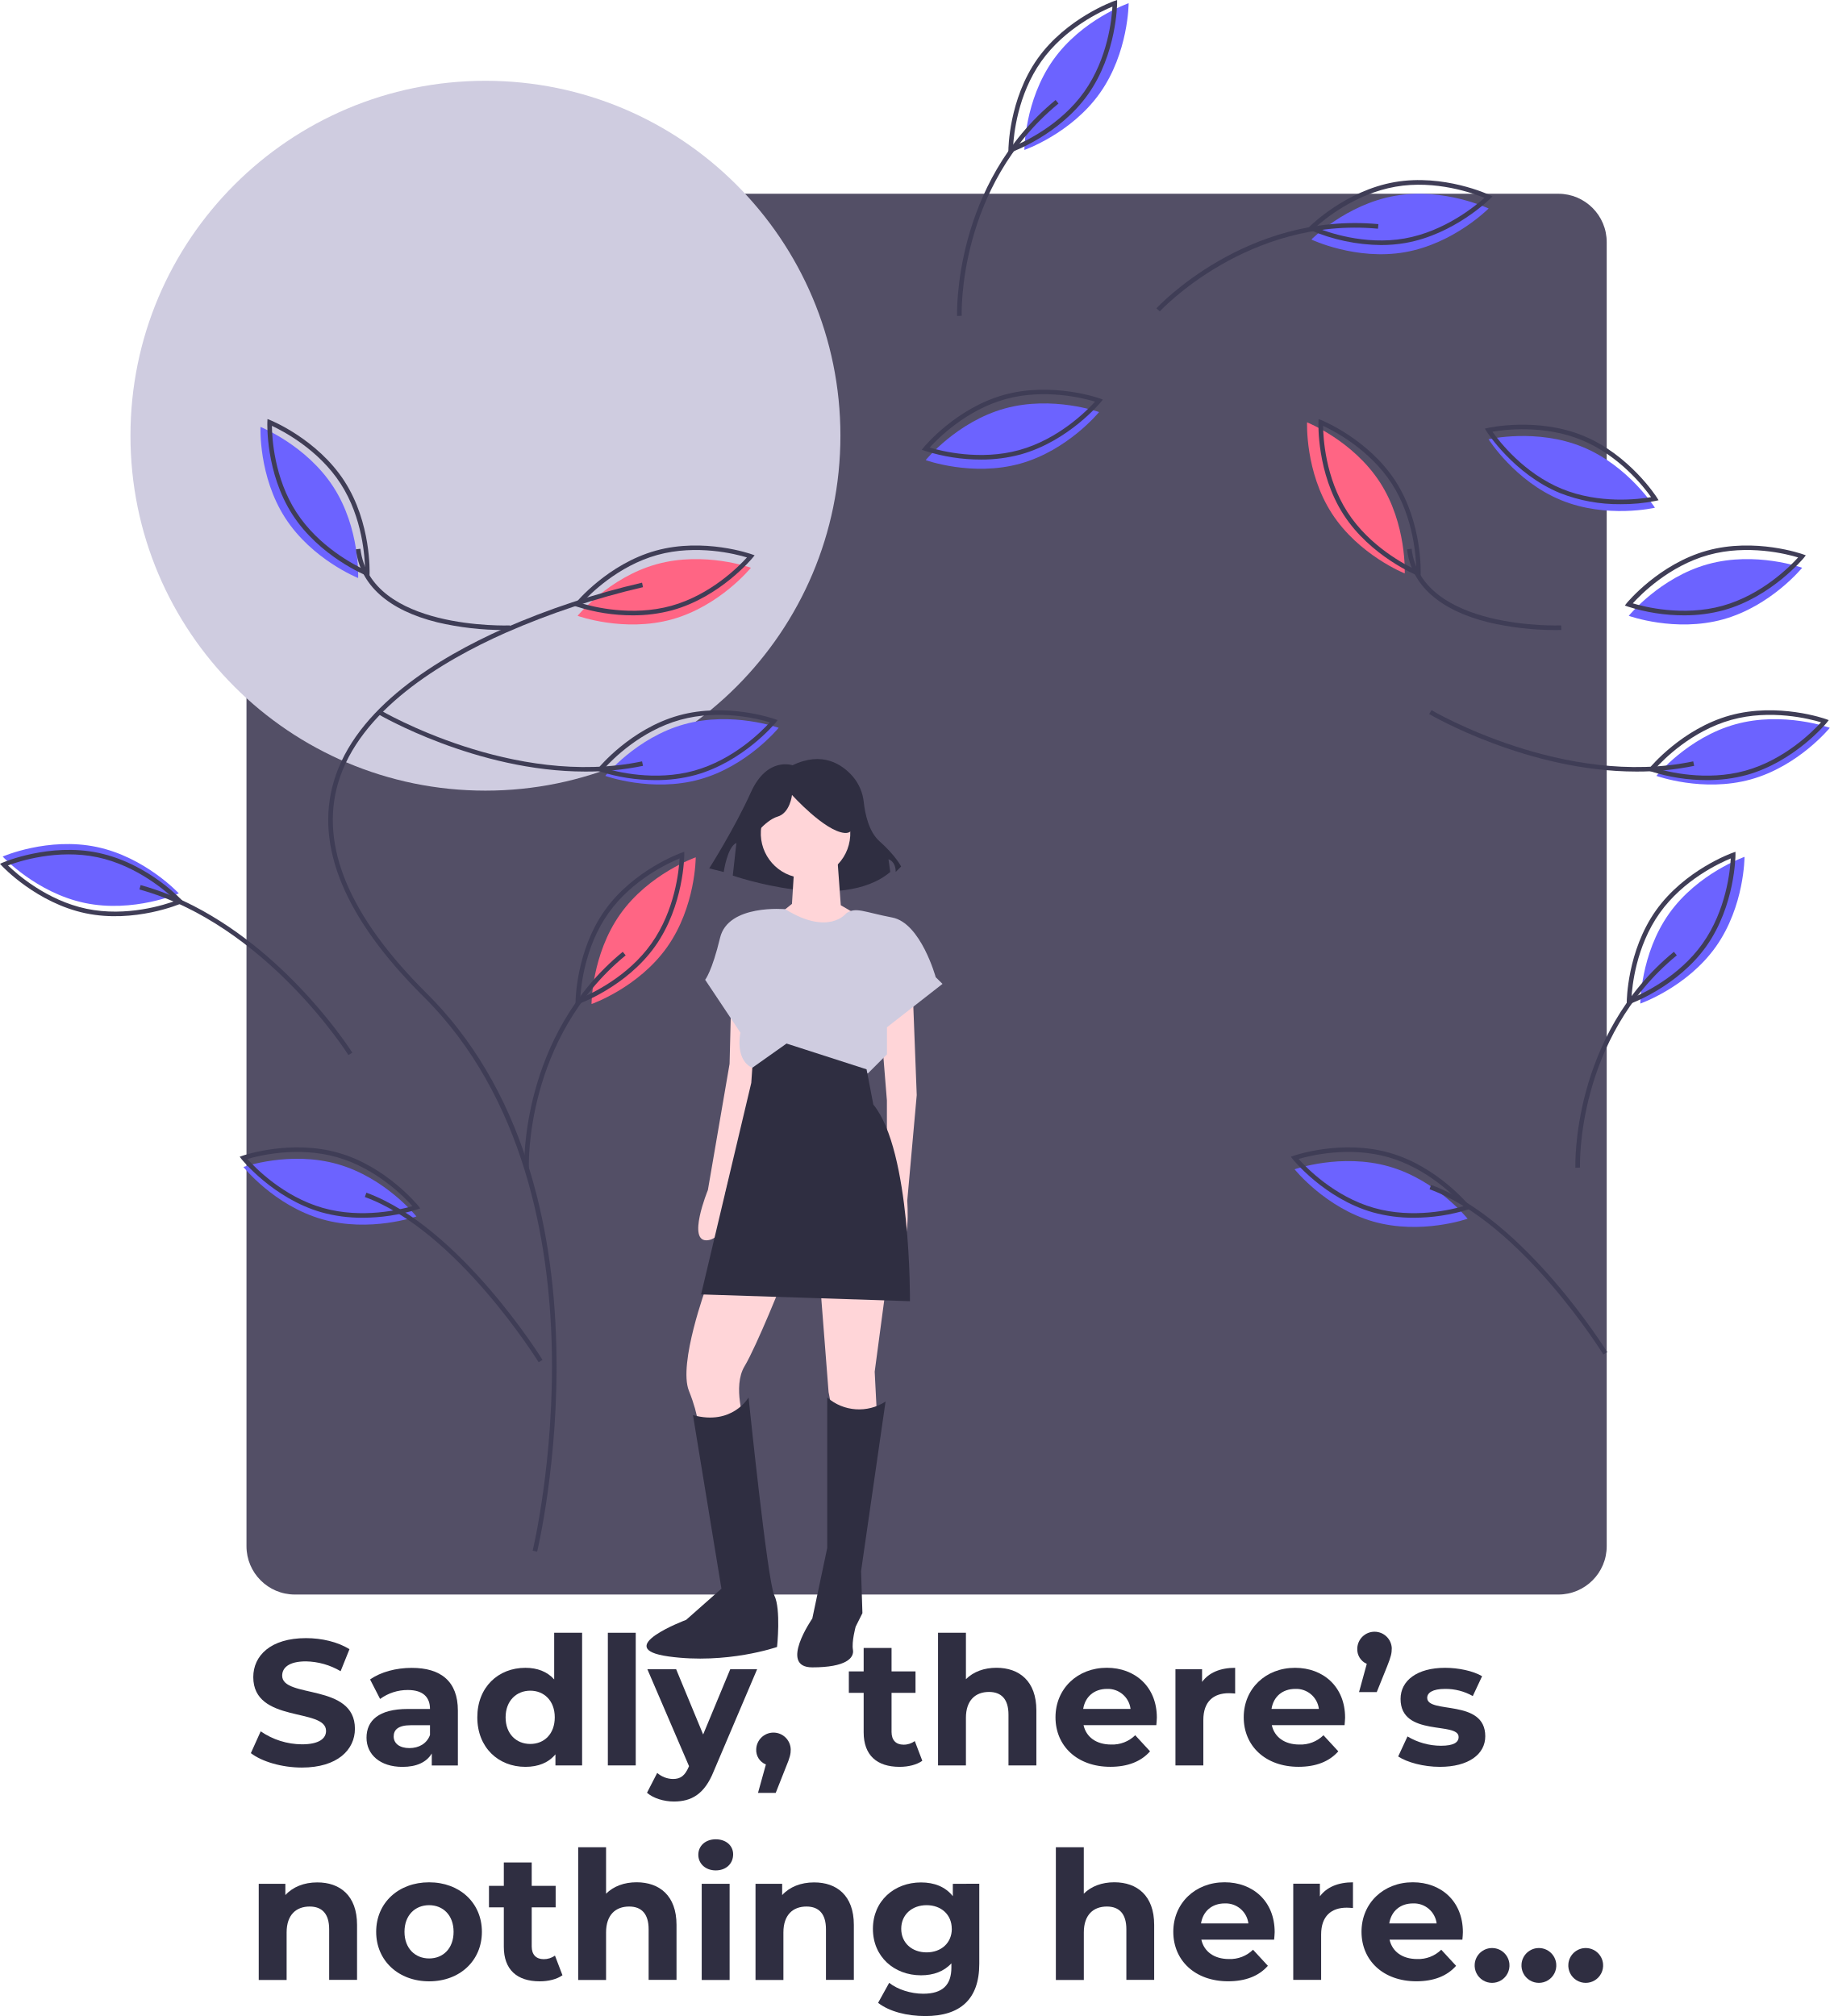
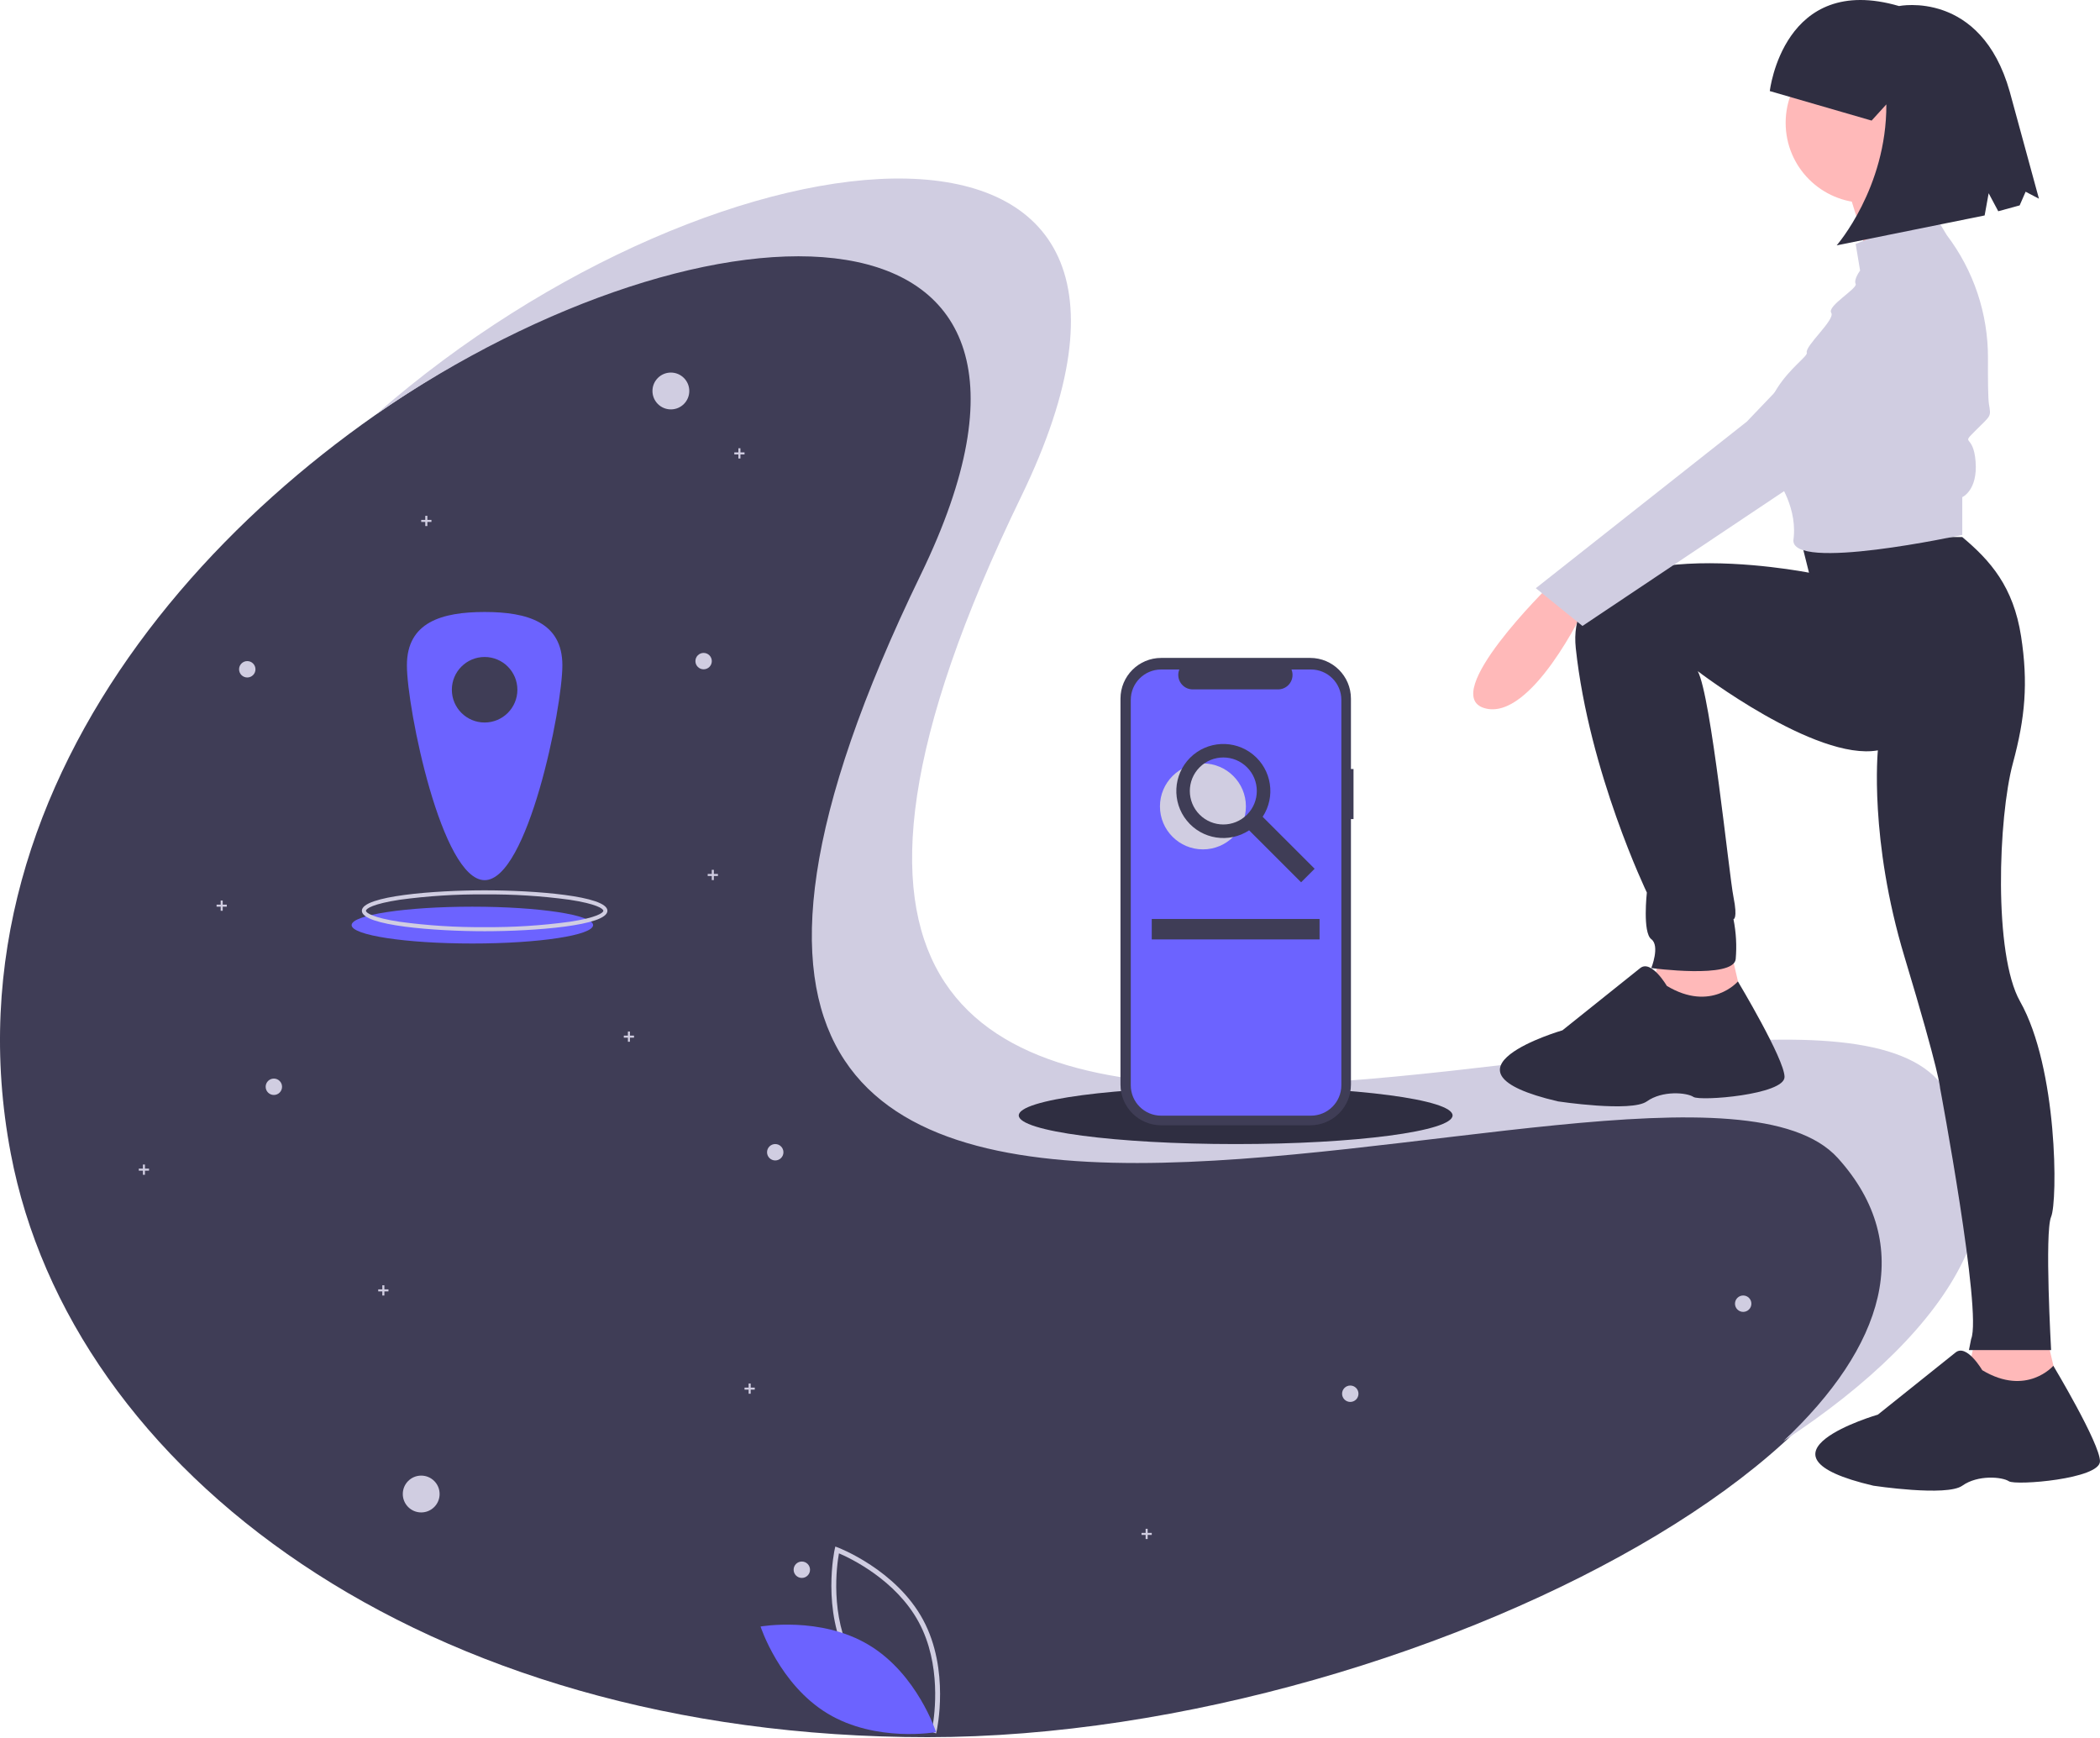
- <svg xmlns="http://www.w3.org/2000/svg" viewBox="0 0 945.49 1041.84">
+ <svg xmlns="http://www.w3.org/2000/svg" viewBox="0 0 945.49 782.11">
  <defs>
-     <style>.cls-1{fill:#534f66;}.cls-2{fill:#cfcce0;}.cls-3{fill:#6c63ff;}.cls-4{fill:#ff6584;}.cls-5{fill:#3f3d56;}.cls-6{fill:#2f2e41;}.cls-7{fill:#ffd5d8;}</style>
+     <style>.cls-1{fill:#3f3d56;}.cls-2{fill:#d0cde1;}.cls-3{fill:#6c63ff;}.cls-4{fill:#ffb9b9;}.cls-5{fill:#2f2e41;}</style>
  </defs>
  <g id="Layer_2" data-name="Layer 2">
-     <g id="selected-overlay">
-       <rect class="cls-1" x="127.36" y="100.13" width="702.84" height="723.9" rx="25" />
-       <circle class="cls-2" cx="250.83" cy="225.17" r="183.42" />
-       <path class="cls-3" d="M725.93,130.33c-25.29,4.43-48.34-6.55-48.34-6.55s17.95-18.16,43.24-22.59,48.34,6.56,48.34,6.56S751.22,125.9,725.93,130.33Z" />
-       <path class="cls-3" d="M709.56,631.27c-24.69-7.06-40.63-27-40.63-27s24.07-8.5,48.76-1.45,40.63,27,40.63,27S734.24,638.32,709.56,631.27Z" />
-       <path class="cls-3" d="M904.64,402.79c-24.74,6.87-48.75-1.83-48.75-1.83s16.1-19.81,40.84-26.67,48.76,1.83,48.76,1.83S929.38,395.93,904.64,402.79Z" />
-       <path class="cls-3" d="M890.34,320.08c-24.74,6.86-48.75-1.83-48.75-1.83s16.11-19.81,40.85-26.68,48.75,1.84,48.75,1.84S915.08,313.22,890.34,320.08Z" />
-       <path class="cls-3" d="M568.3,48.14c-14.86,20.94-39,29.35-39,29.35S529.32,52,544.18,31s39-29.35,39-29.35S583.16,27.2,568.3,48.14Z" />
-       <path class="cls-3" d="M527.06,239.62c-24.74,6.86-48.75-1.84-48.75-1.84s16.1-19.81,40.84-26.67,48.75,1.83,48.75,1.83S551.8,232.75,527.06,239.62Z" />
-       <path class="cls-3" d="M147.4,267.71c-13.93-21.57-12.8-47.08-12.8-47.08s23.71,9.46,37.65,31,12.8,47.08,12.8,47.08S161.33,289.27,147.4,267.71Z" />
-       <path class="cls-4" d="M347.19,320.08c-24.74,6.86-48.75-1.83-48.75-1.83s16.11-19.81,40.85-26.68S388,293.41,388,293.41,371.93,313.22,347.19,320.08Z" />
-       <path class="cls-3" d="M166.41,630.08c-24.69-7.05-40.63-27-40.63-27s24.07-8.5,48.76-1.44,40.63,27,40.63,27S191.09,637.14,166.41,630.08Z" />
-       <path class="cls-4" d="M344.65,489.52c-14.86,20.94-39,29.35-39,29.35s0-25.53,14.84-46.47,39-29.35,39-29.35S359.51,468.58,344.65,489.52Z" />
-       <path class="cls-3" d="M886.57,489.28c-14.86,20.94-39,29.35-39,29.35s0-25.53,14.84-46.47,39-29.35,39-29.35S901.43,468.34,886.57,489.28Z" />
-       <path class="cls-3" d="M361.49,402.79c-24.74,6.87-48.75-1.83-48.75-1.83s16.1-19.81,40.84-26.67,48.76,1.83,48.76,1.83S386.23,395.93,361.49,402.79Z" />
-       <path class="cls-5" d="M277.53,801.92l-2.3-.55c.11-.47,11.28-47.13,9.86-105.53C283.77,642,271.2,567,218.75,514.94c-40.57-40.27-56.15-77.64-46.29-111.08,11.24-38.13,54-64,87.92-79.07a408.23,408.23,0,0,1,71.37-23.67l.49,2.32A405.28,405.28,0,0,0,261.3,327c-33.43,14.82-75.6,40.31-86.57,77.56-9.59,32.54,5.78,69.12,45.69,108.73,23.42,23.24,41,52.91,52.24,88.15,9,28.16,14,59.93,14.79,94.43C288.88,754.54,277.65,801.46,277.53,801.92Z" />
-       <path class="cls-5" d="M270.87,603.49c0-.67-2.18-68,50.91-111.61l1.5,1.83c-52.19,42.91-50.07,109-50,109.68Z" />
-       <path class="cls-5" d="M278.33,704c-.42-.67-42.25-68-89.82-85.41l.81-2.23c48.34,17.69,90.6,85.72,91,86.41Z" />
-       <path class="cls-5" d="M302.42,398.73c-56.34,0-106.52-29.37-107.11-29.72l1.21-2c.68.41,69,40.39,135.23,26.45l.49,2.32A145,145,0,0,1,302.42,398.73Z" />
-       <path class="cls-5" d="M260.64,325.61a151.65,151.65,0,0,1-34.68-4c-25.35-6.27-39.9-19.33-42.07-37.74l2.35-.28c5,42.16,76.56,39.66,77.27,39.62l.1,2.37S262.5,325.61,260.64,325.61Z" />
-       <path class="cls-5" d="M297.4,519.36v-1.67c0-.26.16-26.15,15.06-47.16s39.3-29.7,39.54-29.78l1.57-.55v1.67c0,.25-.16,26.15-15.06,47.15s-39.3,29.7-39.54,29.79Zm53.75-75.74c-5.63,2.31-24.51,11-36.76,28.28s-14.24,38-14.56,44c5.63-2.31,24.51-11,36.76-28.29S350.83,449.69,351.15,443.62Z" />
-       <path class="cls-5" d="M494.52,163.29c0-.67-2.18-68,50.91-111.61l1.5,1.83c-52.19,42.91-50.07,109-50,109.68Z" />
-       <path class="cls-5" d="M521.05,79.16V77.49c0-.26.16-26.15,15.06-47.16S575.41.63,575.65.55L577.22,0V1.67c0,.25-.16,26.15-15.06,47.15h0c-14.91,21-39.3,29.7-39.54,29.79ZM574.8,3.42c-5.63,2.31-24.51,11-36.76,28.28s-14.24,38-14.56,44c5.63-2.31,24.51-11,36.76-28.29S574.48,9.49,574.8,3.42Z" />
-       <path class="cls-5" d="M599.27,160.93l-1.74-1.6c.45-.5,46.27-49.83,114.7-43.5l-.22,2.36C644.77,112,599.72,160.43,599.27,160.93Z" />
-       <path class="cls-5" d="M713.61,126.64a95,95,0,0,1-36.53-7.71l-1.51-.72,1.18-1.18c.18-.19,18.51-18.48,43.87-22.92s48.83,6.54,49.06,6.65l1.5.72L770,102.66c-.18.19-18.51,18.48-43.88,22.92A72.89,72.89,0,0,1,713.61,126.64Zm-33.9-9.15c5.62,2.31,25.17,9.41,46,5.76s36.83-17,41.33-21c-5.62-2.32-25.17-9.41-46-5.76S684.2,113.4,679.71,117.49Z" />
-       <path class="cls-3" d="M806.49,258.42C782.75,248.63,769.15,227,769.15,227s24.88-5.75,48.62,4,37.34,31.39,37.34,31.39S830.23,268.2,806.49,258.42Z" />
-       <path class="cls-5" d="M837.45,260.56A83.16,83.16,0,0,1,806,254.78c-23.81-9.82-37.75-31.64-37.89-31.86l-.89-1.41,1.62-.37c.26-.06,25.53-5.71,49.34,4.1S856,256.88,856.11,257.1l.89,1.41-1.63.37A89.77,89.77,0,0,1,837.45,260.56Zm-66.31-37.45c3.51,5,16.24,21.42,35.8,29.48s40.19,5.37,46.18,4.32c-3.51-5-16.24-21.41-35.81-29.48s-40.18-5.36-46.17-4.32Z" />
-       <path class="cls-5" d="M338.83,403.16a95.17,95.17,0,0,1-29-4.51l-1.56-.57,1.05-1.29c.16-.2,16.63-20.19,41.44-27.07s49.23,1.77,49.47,1.86l1.57.56-1,1.3c-.16.2-16.63,20.18-41.45,27.07A77.12,77.12,0,0,1,338.83,403.16ZM312.35,397c5.82,1.76,26,6.92,46.36,1.27s35-20.46,39.09-25c-5.83-1.76-26-6.92-46.36-1.26S316.43,392.45,312.35,397Z" />
-       <path class="cls-5" d="M506.87,237.5a95.18,95.18,0,0,1-29-4.52l-1.57-.57,1.05-1.29c.16-.2,16.63-20.19,41.45-27.07s49.22,1.77,49.47,1.86l1.56.57-1,1.29c-.16.2-16.63,20.19-41.44,27.07A77.24,77.24,0,0,1,506.87,237.5Zm-26.49-6.21c5.82,1.76,26,6.92,46.36,1.27s35-20.45,39.09-25c-5.82-1.76-26-6.93-46.36-1.27s-35,20.46-39.09,25Z" />
-       <path class="cls-5" d="M327,318a95.17,95.17,0,0,1-29-4.51l-1.57-.57,1-1.29c.17-.2,16.63-20.19,41.45-27.07s49.23,1.77,49.47,1.86l1.57.56-1.05,1.3c-.17.2-16.63,20.18-41.45,27.07A77.23,77.23,0,0,1,327,318Zm-26.49-6.2c5.83,1.76,26,6.92,46.37,1.27s35-20.46,39.08-25c-5.82-1.76-26-6.92-46.36-1.26S304.6,307.25,300.51,311.76Z" />
-       <path class="cls-5" d="M187.28,629.31a77.1,77.1,0,0,1-21.2-2.82c-24.76-7.08-41.07-27.2-41.23-27.4l-1-1.3,1.57-.56c.25-.08,24.72-8.54,49.48-1.46s41.07,27.2,41.24,27.4l1,1.3-1.57.55A94.79,94.79,0,0,1,187.28,629.31Zm-20.55-5.1c20.35,5.82,40.53.82,46.37-.89-4-4.55-18.54-19.46-38.89-25.28s-40.53-.81-46.37.9c4,4.54,18.55,19.46,38.89,25.27Z" />
-       <path class="cls-5" d="M190.89,298.08l-1.54-.62c-.24-.1-24.24-9.85-38.21-31.48h0c-14-21.63-13-47.51-13-47.77l.07-1.66,1.55.62c.24.09,24.23,9.84,38.2,31.47s13,47.51,13,47.77ZM153.13,264.7c11.48,17.77,30,27.3,35.49,29.85-.06-6.08-1.15-26.85-12.63-44.62s-30-27.3-35.49-29.86C140.55,226.16,141.64,246.92,153.13,264.7Z" />
-       <path class="cls-5" d="M814,603.49c0-.67-2.18-68,50.91-111.61l1.5,1.83c-52.19,42.91-50.07,109-50,109.68Z" />
-       <path class="cls-5" d="M828.48,700c-.42-.67-42.25-68-89.82-85.41l.81-2.23c48.34,17.69,90.6,85.72,91,86.41Z" />
-       <path class="cls-5" d="M845.57,398.73c-56.34,0-106.52-29.37-107.11-29.72l1.21-2c.68.41,69,40.39,135.23,26.45l.49,2.32A145,145,0,0,1,845.57,398.73Z" />
-       <path class="cls-5" d="M803.79,325.61a151.71,151.71,0,0,1-34.68-4c-25.35-6.27-39.9-19.33-42.07-37.74l2.35-.28c5,42.15,76.55,39.65,77.27,39.62l.1,2.37S805.65,325.61,803.79,325.61Z" />
-       <path class="cls-5" d="M840.56,519.36v-1.67c0-.26.16-26.15,15.06-47.16s39.3-29.7,39.54-29.78l1.57-.55v1.67c0,.25-.16,26.15-15.06,47.15h0c-14.91,21-39.3,29.7-39.54,29.79Zm53.74-75.74c-5.63,2.31-24.51,11-36.76,28.28s-14.24,38-14.56,44c5.63-2.31,24.51-11,36.76-28.29S894,449.69,894.3,443.62Z" />
-       <path class="cls-5" d="M882,403.16a95.17,95.17,0,0,1-29-4.51l-1.56-.57,1-1.29c.16-.2,16.63-20.19,41.44-27.07s49.23,1.77,49.47,1.86l1.57.56-1,1.3c-.16.2-16.63,20.18-41.45,27.07h0A77.12,77.12,0,0,1,882,403.16ZM855.5,397c5.82,1.76,26,6.92,46.36,1.27h0c20.39-5.66,35-20.46,39.09-25-5.83-1.76-26-6.92-46.36-1.26S859.58,392.45,855.5,397Z" />
-       <path class="cls-3" d="M49.92,437.69c25.13,5.27,42.47,24,42.47,24S69,471.91,43.85,466.65s-42.47-24-42.47-24S24.79,432.43,49.92,437.69Z" />
-       <path class="cls-5" d="M100.53,468.42c50.05,25.87,81.15,75,81.51,75.58l-2,1.25c-.42-.67-42.78-67.56-108-85.58l.63-2.28A144.51,144.51,0,0,1,100.53,468.42Z" />
-       <path class="cls-5" d="M70.22,447.77a95.14,95.14,0,0,1,23.65,17.3L95,466.3l-1.53.66c-.23.11-24,10.3-49.25,5S1.31,447.81,1.13,447.62L0,446.4l1.53-.67c.23-.1,24-10.3,49.25-5h0A77.15,77.15,0,0,1,70.22,447.77Zm20.67,17.67C86.53,461.2,71,447.36,50.29,443h0c-20.71-4.34-40.48,2.1-46.18,4.23,4.36,4.24,19.89,18.07,40.6,22.41S85.19,467.57,90.89,465.44Z" />
-       <path class="cls-5" d="M870.15,318a95.17,95.17,0,0,1-29-4.51l-1.57-.57,1-1.29c.17-.2,16.63-20.19,41.45-27.07s49.23,1.77,49.47,1.86l1.57.56-1,1.3c-.17.2-16.63,20.18-41.45,27.07h0A77.23,77.23,0,0,1,870.15,318Zm-26.48-6.2c5.82,1.76,26,6.92,46.36,1.27h0c20.39-5.66,35-20.46,39.08-25-5.82-1.76-26-6.92-46.36-1.26s-35,20.45-39.08,25Z" />
-       <path class="cls-5" d="M730.43,629.31a77.1,77.1,0,0,1-21.2-2.82c-24.76-7.08-41.07-27.2-41.23-27.4l-1-1.3,1.57-.56c.25-.08,24.72-8.54,49.48-1.46s41.07,27.2,41.23,27.4l1,1.3-1.57.55A94.79,94.79,0,0,1,730.43,629.31ZM671,598.94c4,4.54,18.54,19.46,38.89,25.27h0c20.35,5.82,40.53.82,46.37-.89-4-4.55-18.54-19.46-38.89-25.28S676.83,597.22,671,598.94Z" />
-       <path class="cls-4" d="M688.18,265.34c-13.93-21.57-12.8-47.08-12.8-47.08s23.72,9.46,37.65,31,12.8,47.08,12.8,47.08S702.12,286.9,688.18,265.34Z" />
-       <path class="cls-5" d="M734,298.08l-1.54-.62c-.24-.1-24.24-9.85-38.21-31.48h0c-14-21.63-13-47.51-13-47.77l.07-1.66,1.55.62c.24.09,24.23,9.84,38.2,31.47s13,47.51,13,47.77ZM696.28,264.7c11.49,17.79,30,27.3,35.49,29.85-.06-6.08-1.15-26.85-12.63-44.62s-30-27.3-35.49-29.86C683.7,226.16,684.79,246.92,696.28,264.7Z" />
-       <path class="cls-6" d="M409.5,395.48s-13.1-4.67-21.52,14-21.51,39.28-21.51,39.28l7.48,1.88s1.87-13.1,6.55-15l-1.87,16.84s56.13,19.64,81.38-1.87l-.93-6.55s3.74.93,3.74,6.55l2.8-2.81s-2.8-5.61-11.22-13.1c-5.53-4.91-7.43-14.25-8.08-20.1a24.33,24.33,0,0,0-5.6-13.24C435.13,394.94,424.93,388.05,409.5,395.48Z" />
-       <path class="cls-7" d="M471.58,511.26l2.1,54.66-4.9,54.66s2.1,26.63-6.31,24.53-4.2-21-4.2-21V568.72l-3.51-43.44Z" />
-       <path class="cls-7" d="M377.68,521.77l-.7,28L365.77,615s-11.22,27.33,0,25.93,9.11-24.53,9.11-24.53l14.71-58.16-1.4-34.34Z" />
-       <path class="cls-7" d="M365.07,664.73s-14.72,39.94-9.11,54,4.9,20.32,4.9,20.32l23.83-4.21s-6.31-18.22,0-28.73S405,660.52,405,660.52Z" />
-       <polygon class="cls-7" points="423.93 665.43 428.13 719.39 430.94 734.1 453.36 736.2 451.96 708.88 457.57 666.83 423.93 665.43" />
-       <path class="cls-6" d="M457.57,724.29a25.05,25.05,0,0,1-30.14-2.1V800l-7.71,36.44s-17.51,25.23,0,25.23,21.73-4.91,21-9.11,1.4-11.91,1.4-11.91l3.5-7-.7-21.72Z" />
-       <path class="cls-6" d="M386.79,722.19s-8.41,14.72-28.73,9.11L372.77,821l-18.22,16.11s-39.24,14.72-9.11,18.92,56.07-4.9,56.07-4.9,2.1-19.62-1.41-26.63S386.79,722.19,386.79,722.19Z" />
-       <circle class="cls-7" cx="416.22" cy="430.67" r="23.12" transform="translate(-75.56 772.53) rotate(-80.78)" />
-       <polygon class="cls-7" points="410.62 444.69 409.21 467.11 402.21 472.72 430.24 490.24 442.85 472.72 434.44 467.81 432.34 439.08 410.62 444.69" />
-       <path class="cls-2" d="M437.24,472s-9,11.84-31.48-2.14c0,0-29.48-2.77-33.69,14.75s-7.71,21.73-7.71,21.73l18.22,27.33s-2.8,12.61,4.91,17.51,61,3.51,61,3.51l9.81-9.81v-14L487,508.46,483.49,505s-7.7-28-22.42-30.83S442.15,468.51,437.24,472Z" />
-       <path class="cls-6" d="M406.41,539.29,388.73,551.8l-.54,7.81L362.26,668.93l107.92,3.51s.7-77.79-18.92-101.61l-3.5-18.22Z" />
-       <path class="cls-6" d="M387.75,434.2s7.48-10.29,14-12.17,7.48-11.22,7.48-11.22,16.84,18.71,27.13,19.64.93-22.45.93-22.45l-18.7-4.67-17.78,1.87-14,9.35Z" />
-       <path class="cls-6" d="M129.62,906l5.08-11.27A38,38,0,0,0,156,901.44c8.87,0,12.47-3,12.47-6.93,0-12.1-37.6-3.79-37.6-27.81,0-11,8.87-20.14,27.25-20.14,8.13,0,16.45,1.94,22.45,5.73L176,863.65a36.58,36.58,0,0,0-17.92-5.08c-8.87,0-12.28,3.33-12.28,7.39,0,11.92,37.59,3.7,37.59,27.44,0,10.81-9,20.05-27.43,20.05C145.69,913.45,135.35,910.4,129.62,906Z" />
-       <path class="cls-6" d="M236.59,884v28.36H223.1v-6.19c-2.68,4.52-7.85,6.93-15.15,6.93-11.64,0-18.57-6.47-18.57-15.06,0-8.78,6.19-14.87,21.34-14.87h11.46c0-6.19-3.7-9.8-11.46-9.8A24,24,0,0,0,196.4,878l-5.17-10.07c5.45-3.88,13.49-6,21.43-6C227.81,861.9,236.59,868.92,236.59,884Zm-14.41,12.65v-5.08h-9.89c-6.74,0-8.87,2.5-8.87,5.82,0,3.6,3.05,6,8.13,6C216.36,903.38,220.51,901.16,222.18,896.63Z" />
-       <path class="cls-6" d="M300.78,843.79v68.55H287v-5.73c-3.6,4.34-8.87,6.47-15.52,6.47-14,0-24.85-10-24.85-25.59s10.81-25.59,24.85-25.59c6.1,0,11.27,1.94,14.87,6V843.79Zm-14.13,43.7c0-8.59-5.54-13.77-12.65-13.77s-12.75,5.18-12.75,13.77,5.54,13.76,12.75,13.76S286.65,896.08,286.65,887.49Z" />
-       <path class="cls-6" d="M314.08,843.79h14.41v68.55H314.08Z" />
-       <path class="cls-6" d="M391.21,862.64l-22.44,52.75c-4.81,12-11.64,15.61-20.6,15.61-5.08,0-10.63-1.67-13.86-4.53l5.27-10.25a12.75,12.75,0,0,0,8.13,3.14c4,0,6.18-1.76,8.12-6.19l.19-.46L334.5,862.64h14.87l13.95,33.72,14-33.72Z" />
-       <path class="cls-6" d="M408.58,904c0,2.4-.37,4.16-2.5,9.24l-5.26,13.3h-9.15l4.07-14.68a8,8,0,0,1-5-7.86,8.92,8.92,0,0,1,17.83,0Z" />
-       <path class="cls-6" d="M476.56,909.94c-2.95,2.12-7.3,3.14-11.73,3.14-11.73,0-18.57-6-18.57-17.83V874.83H438.6V863.75h7.66v-12.1h14.41v12.1h12.38v11.08H460.67v20.23c0,4.25,2.31,6.56,6.19,6.56a9.71,9.71,0,0,0,5.82-1.85Z" />
-       <path class="cls-6" d="M535.5,883.88v28.46H521.09V886.1c0-8-3.7-11.73-10.07-11.73-6.93,0-11.92,4.25-11.92,13.39v24.58H484.69V843.79H499.1v24c3.88-3.88,9.42-5.91,15.8-5.91C526.63,861.9,535.5,868.74,535.5,883.88Z" />
-       <path class="cls-6" d="M597.48,891.55h-37.6c1.38,6.19,6.65,10,14.23,10a16.87,16.87,0,0,0,12.47-4.8l7.66,8.31c-4.62,5.26-11.54,8-20.5,8-17.19,0-28.36-10.81-28.36-25.59s11.36-25.59,26.51-25.59c14.59,0,25.86,9.79,25.86,25.77C597.75,888.78,597.57,890.35,597.48,891.55Zm-37.79-8.4h24.48A11.8,11.8,0,0,0,572,872.8C565.42,872.8,560.71,876.77,559.69,883.15Z" />
-       <path class="cls-6" d="M638.21,861.9v13.3c-1.2-.09-2.12-.18-3.23-.18-8,0-13.21,4.34-13.21,13.85v23.47H607.36v-49.7h13.76v6.56C624.63,864.39,630.54,861.9,638.21,861.9Z" />
-       <path class="cls-6" d="M694.75,891.55h-37.6c1.38,6.19,6.65,10,14.22,10a16.84,16.84,0,0,0,12.47-4.8l7.67,8.31c-4.62,5.26-11.55,8-20.51,8-17.18,0-28.36-10.81-28.36-25.59S654,861.9,669.16,861.9c14.59,0,25.86,9.79,25.86,25.77C695,888.78,694.84,890.35,694.75,891.55ZM657,883.15h24.48a11.8,11.8,0,0,0-12.19-10.35C662.69,872.8,658,876.77,657,883.15Z" />
-       <path class="cls-6" d="M719.13,851.92c0,2.4-.37,4.16-2.4,9.24l-5.36,13.3h-9.15l4-14.59a8.21,8.21,0,0,1-4.9-8,8.92,8.92,0,0,1,17.83,0Z" />
-       <path class="cls-6" d="M722.45,907.72l4.81-10.35a33.91,33.91,0,0,0,17.27,4.81c6.65,0,9.15-1.76,9.15-4.53,0-8.13-30,.18-30-19.68,0-9.42,8.5-16.07,23-16.07,6.84,0,14.42,1.57,19.13,4.34L761,876.5a28.44,28.44,0,0,0-14.32-3.7c-6.46,0-9.23,2-9.23,4.62,0,8.5,30,.28,30,19.86,0,9.24-8.59,15.8-23.46,15.8C735.57,913.08,727.07,910.77,722.45,907.72Z" />
-       <path class="cls-6" d="M184.49,994.73v28.45H170.08V997c0-8-3.69-11.73-10.07-11.73-6.93,0-11.91,4.24-11.91,13.39v24.57H133.69v-49.7h13.76v5.82c3.88-4.25,9.7-6.55,16.44-6.55C175.62,972.75,184.49,979.58,184.49,994.73Z" />
-       <path class="cls-6" d="M194.37,998.33c0-15,11.55-25.58,27.35-25.58S249,983.37,249,998.33s-11.46,25.59-27.25,25.59S194.37,1013.3,194.37,998.33Zm40,0c0-8.59-5.45-13.76-12.65-13.76S209,989.74,209,998.33s5.54,13.77,12.75,13.77S234.37,1006.92,234.37,998.33Z" />
-       <path class="cls-6" d="M290.63,1020.78c-3,2.13-7.3,3.14-11.74,3.14-11.73,0-18.56-6-18.56-17.83V985.68h-7.67V974.59h7.67v-12.1h14.41v12.1h12.37v11.09H274.74v20.23c0,4.25,2.31,6.56,6.19,6.56a9.75,9.75,0,0,0,5.82-1.85Z" />
-       <path class="cls-6" d="M349.56,994.73v28.45H335.15V997c0-8-3.7-11.73-10.07-11.73-6.93,0-11.92,4.24-11.92,13.39v24.57H298.75V954.64h14.41v24c3.88-3.88,9.42-5.91,15.8-5.91C340.69,972.75,349.56,979.58,349.56,994.73Z" />
-       <path class="cls-6" d="M360.82,958.52c0-4.53,3.61-8,9-8s9,3.33,9,7.76c0,4.8-3.61,8.32-9,8.32S360.82,963,360.82,958.52Zm1.76,15H377v49.7H362.58Z" />
-       <path class="cls-6" d="M441.19,994.73v28.45H426.78V997c0-8-3.7-11.73-10.07-11.73-6.93,0-11.92,4.24-11.92,13.39v24.57H390.38v-49.7h13.77v5.82c3.88-4.25,9.7-6.55,16.44-6.55C432.32,972.75,441.19,979.58,441.19,994.73Z" />
-       <path class="cls-6" d="M506,973.48v41.39c0,18.47-10,27-27.89,27-9.43,0-18.57-2.31-24.39-6.83l5.73-10.35c4.25,3.42,11.17,5.64,17.55,5.64,10.16,0,14.59-4.62,14.59-13.58v-2.13c-3.78,4.16-9.23,6.19-15.7,6.19-13.77,0-24.85-9.51-24.85-24s11.08-24,24.85-24c6.93,0,12.66,2.3,16.44,7.11v-6.38Zm-14.22,23.28c0-7.3-5.45-12.19-13-12.19s-13.11,4.89-13.11,12.19,5.54,12.2,13.11,12.2S491.81,1004.06,491.81,996.76Z" />
-       <path class="cls-6" d="M596.37,994.73v28.45H582V997c0-8-3.69-11.73-10.07-11.73-6.93,0-11.91,4.24-11.91,13.39v24.57H545.57V954.64H560v24c3.88-3.88,9.42-5.91,15.79-5.91C587.5,972.75,596.37,979.58,596.37,994.73Z" />
-       <path class="cls-6" d="M658.35,1002.4h-37.6c1.39,6.19,6.66,10,14.23,10a16.86,16.86,0,0,0,12.47-4.81l7.67,8.31c-4.62,5.27-11.55,8-20.51,8-17.18,0-28.36-10.81-28.36-25.59s11.36-25.58,26.51-25.58c14.6,0,25.87,9.79,25.87,25.77C658.63,999.63,658.44,1001.2,658.35,1002.4ZM620.57,994h24.48a11.81,11.81,0,0,0-12.19-10.34C626.3,983.65,621.59,987.62,620.57,994Z" />
-       <path class="cls-6" d="M699.09,972.75v13.3c-1.2-.09-2.13-.19-3.24-.19-7.94,0-13.21,4.34-13.21,13.86v23.46H668.23v-49.7H682V980C685.51,975.24,691.42,972.75,699.09,972.75Z" />
-       <path class="cls-6" d="M755.62,1002.4H718c1.39,6.19,6.65,10,14.23,10a16.87,16.87,0,0,0,12.47-4.81l7.67,8.31c-4.62,5.27-11.55,8-20.51,8-17.18,0-28.36-10.81-28.36-25.59s11.36-25.58,26.51-25.58c14.6,0,25.87,9.79,25.87,25.77C755.9,999.63,755.71,1001.2,755.62,1002.4ZM717.84,994h24.48a11.81,11.81,0,0,0-12.2-10.34C723.57,983.65,718.85,987.62,717.84,994Z" />
-       <path class="cls-6" d="M762,1014.87a9,9,0,0,1,17.92,0,9,9,0,1,1-17.92,0Z" />
-       <path class="cls-6" d="M786.19,1014.87a9,9,0,0,1,17.92,0,9,9,0,1,1-17.92,0Z" />
-       <path class="cls-6" d="M810.39,1014.87a9,9,0,0,1,17.92,0,9,9,0,1,1-17.92,0Z" />
+     <g id="Layer_1-2" data-name="Layer 1">
+       <path class="cls-1" d="M830.49,519.34C927.83,627,645.67,782.11,417.67,782.11S31.94,661.91,4.85,519.34C-60.83,173.64,564.49-46.09,417.67,256.56,203.68,697.7,753.84,434.56,830.49,519.34Z" />
+       <circle class="cls-2" cx="302.05" cy="176.03" r="8.29" />
+       <circle class="cls-2" cx="189.64" cy="672.64" r="8.29" />
+       <circle class="cls-2" cx="316.79" cy="297.65" r="3.69" />
+       <circle class="cls-2" cx="123.3" cy="489.29" r="3.69" />
+       <circle class="cls-2" cx="607.94" cy="627.49" r="3.69" />
+       <circle class="cls-2" cx="111.33" cy="301.33" r="3.69" />
+       <polygon class="cls-2" points="335.21 203.67 333.37 203.67 333.37 201.82 332.45 201.82 332.45 203.67 330.61 203.67 330.61 204.59 332.45 204.59 332.45 206.43 333.37 206.43 333.37 204.59 335.21 204.59 335.21 203.67" />
+       <polygon class="cls-2" points="194.25 234.07 192.41 234.07 192.41 232.23 191.48 232.23 191.48 234.07 189.64 234.07 189.64 234.99 191.48 234.99 191.48 236.84 192.41 236.84 192.41 234.99 194.25 234.99 194.25 234.07" />
+       <polygon class="cls-2" points="102.11 407.29 100.27 407.29 100.27 405.44 99.35 405.44 99.35 407.29 97.51 407.29 97.51 408.21 99.35 408.21 99.35 410.05 100.27 410.05 100.27 408.21 102.11 408.21 102.11 407.29" />
+       <circle class="cls-2" cx="361.01" cy="706.73" r="3.69" />
+       <circle class="cls-2" cx="349.04" cy="518.77" r="3.69" />
+       <circle class="cls-2" cx="784.84" cy="586.95" r="3.69" />
+       <polygon class="cls-2" points="339.82 624.73 337.98 624.73 337.98 622.88 337.06 622.88 337.06 624.73 335.21 624.73 335.21 625.65 337.06 625.65 337.06 627.49 337.98 627.49 337.98 625.65 339.82 625.65 339.82 624.73" />
+       <polygon class="cls-2" points="518.56 690.14 516.72 690.14 516.72 688.3 515.8 688.3 515.8 690.14 513.96 690.14 513.96 691.06 515.8 691.06 515.8 692.91 516.72 692.91 516.72 691.06 518.56 691.06 518.56 690.14" />
+       <polygon class="cls-2" points="67.1 526.14 65.26 526.14 65.26 524.3 64.34 524.3 64.34 526.14 62.49 526.14 62.49 527.06 64.34 527.06 64.34 528.91 65.26 528.91 65.26 527.06 67.1 527.06 67.1 526.14" />
+       <polygon class="cls-2" points="323.24 393.47 321.39 393.47 321.39 391.62 320.47 391.62 320.47 393.47 318.63 393.47 318.63 394.39 320.47 394.39 320.47 396.23 321.39 396.23 321.39 394.39 323.24 394.39 323.24 393.47" />
+       <polygon class="cls-2" points="209.91 284.75 208.07 284.75 208.07 282.9 207.15 282.9 207.15 284.75 205.3 284.75 205.3 285.67 207.15 285.67 207.15 287.51 208.07 287.51 208.07 285.67 209.91 285.67 209.91 284.75" />
+       <polygon class="cls-2" points="285.46 466.25 283.62 466.25 283.62 464.41 282.7 464.41 282.7 466.25 280.86 466.25 280.86 467.18 282.7 467.18 282.7 469.02 283.62 469.02 283.62 467.18 285.46 467.18 285.46 466.25" />
+       <polygon class="cls-2" points="174.9 580.5 173.06 580.5 173.06 578.66 172.13 578.66 172.13 580.5 170.29 580.5 170.29 581.42 172.13 581.42 172.13 583.27 173.06 583.27 173.06 581.42 174.9 581.42 174.9 580.5" />
+       <ellipse class="cls-3" cx="212.67" cy="416.5" rx="54.36" ry="8.29" />
+       <path class="cls-2" d="M218.2,419.26c-22.22,0-55.28-2.45-55.28-9.21s33.06-9.21,55.28-9.21,55.28,2.45,55.28,9.21S240.42,419.26,218.2,419.26Zm0-16.58a267.69,267.69,0,0,0-38.3,2.42c-12,1.83-15.14,4-15.14,4.95s3.17,3.13,15.14,4.95a267.69,267.69,0,0,0,38.3,2.42A267.49,267.49,0,0,0,256.5,415c12-1.82,15.14-4,15.14-4.95s-3.16-3.12-15.14-4.95A267.49,267.49,0,0,0,218.2,402.68Z" />
+       <path class="cls-3" d="M218.2,275.53c-19.33,0-35,4.62-35,24s15.68,96.74,35,96.74,35-77.41,35-96.74S237.54,275.53,218.2,275.53Zm0,49.76a14.75,14.75,0,1,1,14.74-14.75,14.74,14.74,0,0,1-14.74,14.75Z" />
+       <path class="cls-2" d="M872.58,486.36c-76.65-84.78-626.81,178.37-412.82-262.78C555.15,26.94,324.59,50.83,169.38,186.5,319.68,83.3,501.09,80.32,414.62,258.59c-214,441.15,336.16,178,412.82,262.78,35.67,39.44,20.37,85.26-24.54,127.49C880.09,598.27,918.42,537.05,872.58,486.36Z" />
+       <path class="cls-2" d="M421.46,780.43l-1.18-.45c-.26-.1-26.19-10-38.33-32.55s-6.2-49.64-6.14-49.91l.28-1.23,1.19.44c.26.1,26.18,10,38.33,32.55s6.19,49.64,6.13,49.91Zm-37.57-34c10.27,19,30.76,28.8,35.95,31,1-5.56,4.08-28.06-6.18-47.08s-30.75-28.8-35.94-31c-1,5.57-4.08,28.06,6.17,47.08Z" />
+       <path class="cls-3" d="M391.23,740.63c21.82,13.13,30.23,39.22,30.23,39.22s-27,4.79-48.8-8.34-30.23-39.21-30.23-39.21S369.41,727.5,391.23,740.63Z" />
+       <path class="cls-4" d="M697.45,263.85s-50,49-29,55,45-45,45-45Z" />
+       <polygon class="cls-4" points="747.46 428.87 741.46 456.87 786.47 458.88 779.47 428.87 747.46 428.87" />
+       <polygon class="cls-4" points="889.48 601.89 883.48 629.9 928.49 631.9 921.49 601.89 889.48 601.89" />
+       <path class="cls-5" d="M810.47,241.84l4,16s-111-22-105,34,32,110,32,110-2,18,2,21,0,13,0,13,37,5,38-4a63.2,63.2,0,0,0-1-18s2,0,0-10-10.08-90.66-16.09-101.67c0,0,53.09,40.66,81.1,35.66,0,0-4,40,12,93s16,59,16,59,19,101,14,113l-1,5h37s-3-53,0-60,3-67-14-97c-12-21.24-9.79-82.85-3.21-107.21,5.53-20.44,6.93-36.18,3.69-57.12-3.47-22.39-13.82-34.09-26.48-44.7Z" />
+       <circle class="cls-4" cx="839.97" cy="55.31" r="36.01" />
+       <path class="cls-4" d="M830.47,80.82s11,32,10,38,32-12,32-12-13-32-9-41Z" />
+       <path class="cls-2" d="M870.48,95.82l-35,14,2,12s-3,4-2,6-13,10-11,13-12,15-11,18-32,21-14,56c0,0,9.33,12.13,8.16,26.48,0,.51-.09,1-.16,1.52-2,15,76-2,76-2v-17s7-3,6-16-7-7,0-14,7-6,6-12c-.4-2.39-.48-11-.43-20.5a91.06,91.06,0,0,0-18.57-55.51h0Z" />
+       <path class="cls-2" d="M851.48,121.82l-65,68-95,75,21,17,175-117S902.48,100.82,851.48,121.82Z" />
+       <path class="cls-5" d="M750.46,443.87s-7-12-12-8l-35,28s-62,18-2,32c0,0,33,5,40,0s18-4,21-2,41-1,41-9-21-43-21-43S770.46,455.87,750.46,443.87Z" />
+       <path class="cls-5" d="M892.48,616.9s-7-12-12-8l-35,28s-62,18-2,32c0,0,33,5,40,0s18-4,21-2,41-1,41-9-21-43-21-43S912.49,628.9,892.48,616.9Z" />
+       <path class="cls-5" d="M796.82,41S802.91-12.48,855,2.72c0,0,36.83-7.5,49.84,38.51L918,89.46l-6-3.14-2.68,6.15-9.64,2.64L895.36,87l-1.81,10-66.62,13.47S849.46,84.72,849.3,47l-6.64,7.29Z" />
+       <ellipse class="cls-5" cx="556.34" cy="502.19" rx="97.66" ry="12.9" />
+       <path class="cls-1" d="M609.4,346.22h-1.16V314.55a18.34,18.34,0,0,0-18.33-18.34h-67.1a18.33,18.33,0,0,0-18.33,18.33h0V488.3a18.32,18.32,0,0,0,18.33,18.33h67.1a18.32,18.32,0,0,0,18.33-18.33h0V368.76h1.16Z" />
+       <path class="cls-3" d="M590.22,301.42h-8.76a6.51,6.51,0,0,1-3.57,8.48,6.65,6.65,0,0,1-2.46.48H537a6.51,6.51,0,0,1-6.5-6.51,6.44,6.44,0,0,1,.48-2.45h-8.18a13.69,13.69,0,0,0-13.69,13.69v173.5a13.69,13.69,0,0,0,13.69,13.69h67.43a13.69,13.69,0,0,0,13.69-13.69V315.11A13.69,13.69,0,0,0,590.22,301.42Z" />
+       <circle class="cls-2" cx="541.6" cy="363.06" r="19.35" />
+       <path class="cls-1" d="M591.89,391.14l-23.4-23.4a21.17,21.17,0,1,0-6.09,6.09l23.4,23.4Zm-51.77-24.36a15.08,15.08,0,1,1,21.32,0h0A15.07,15.07,0,0,1,540.12,366.78Z" />
+       <rect class="cls-1" x="518.56" y="413.74" width="75.55" height="9.21" />
    </g>
  </g>
</svg>
